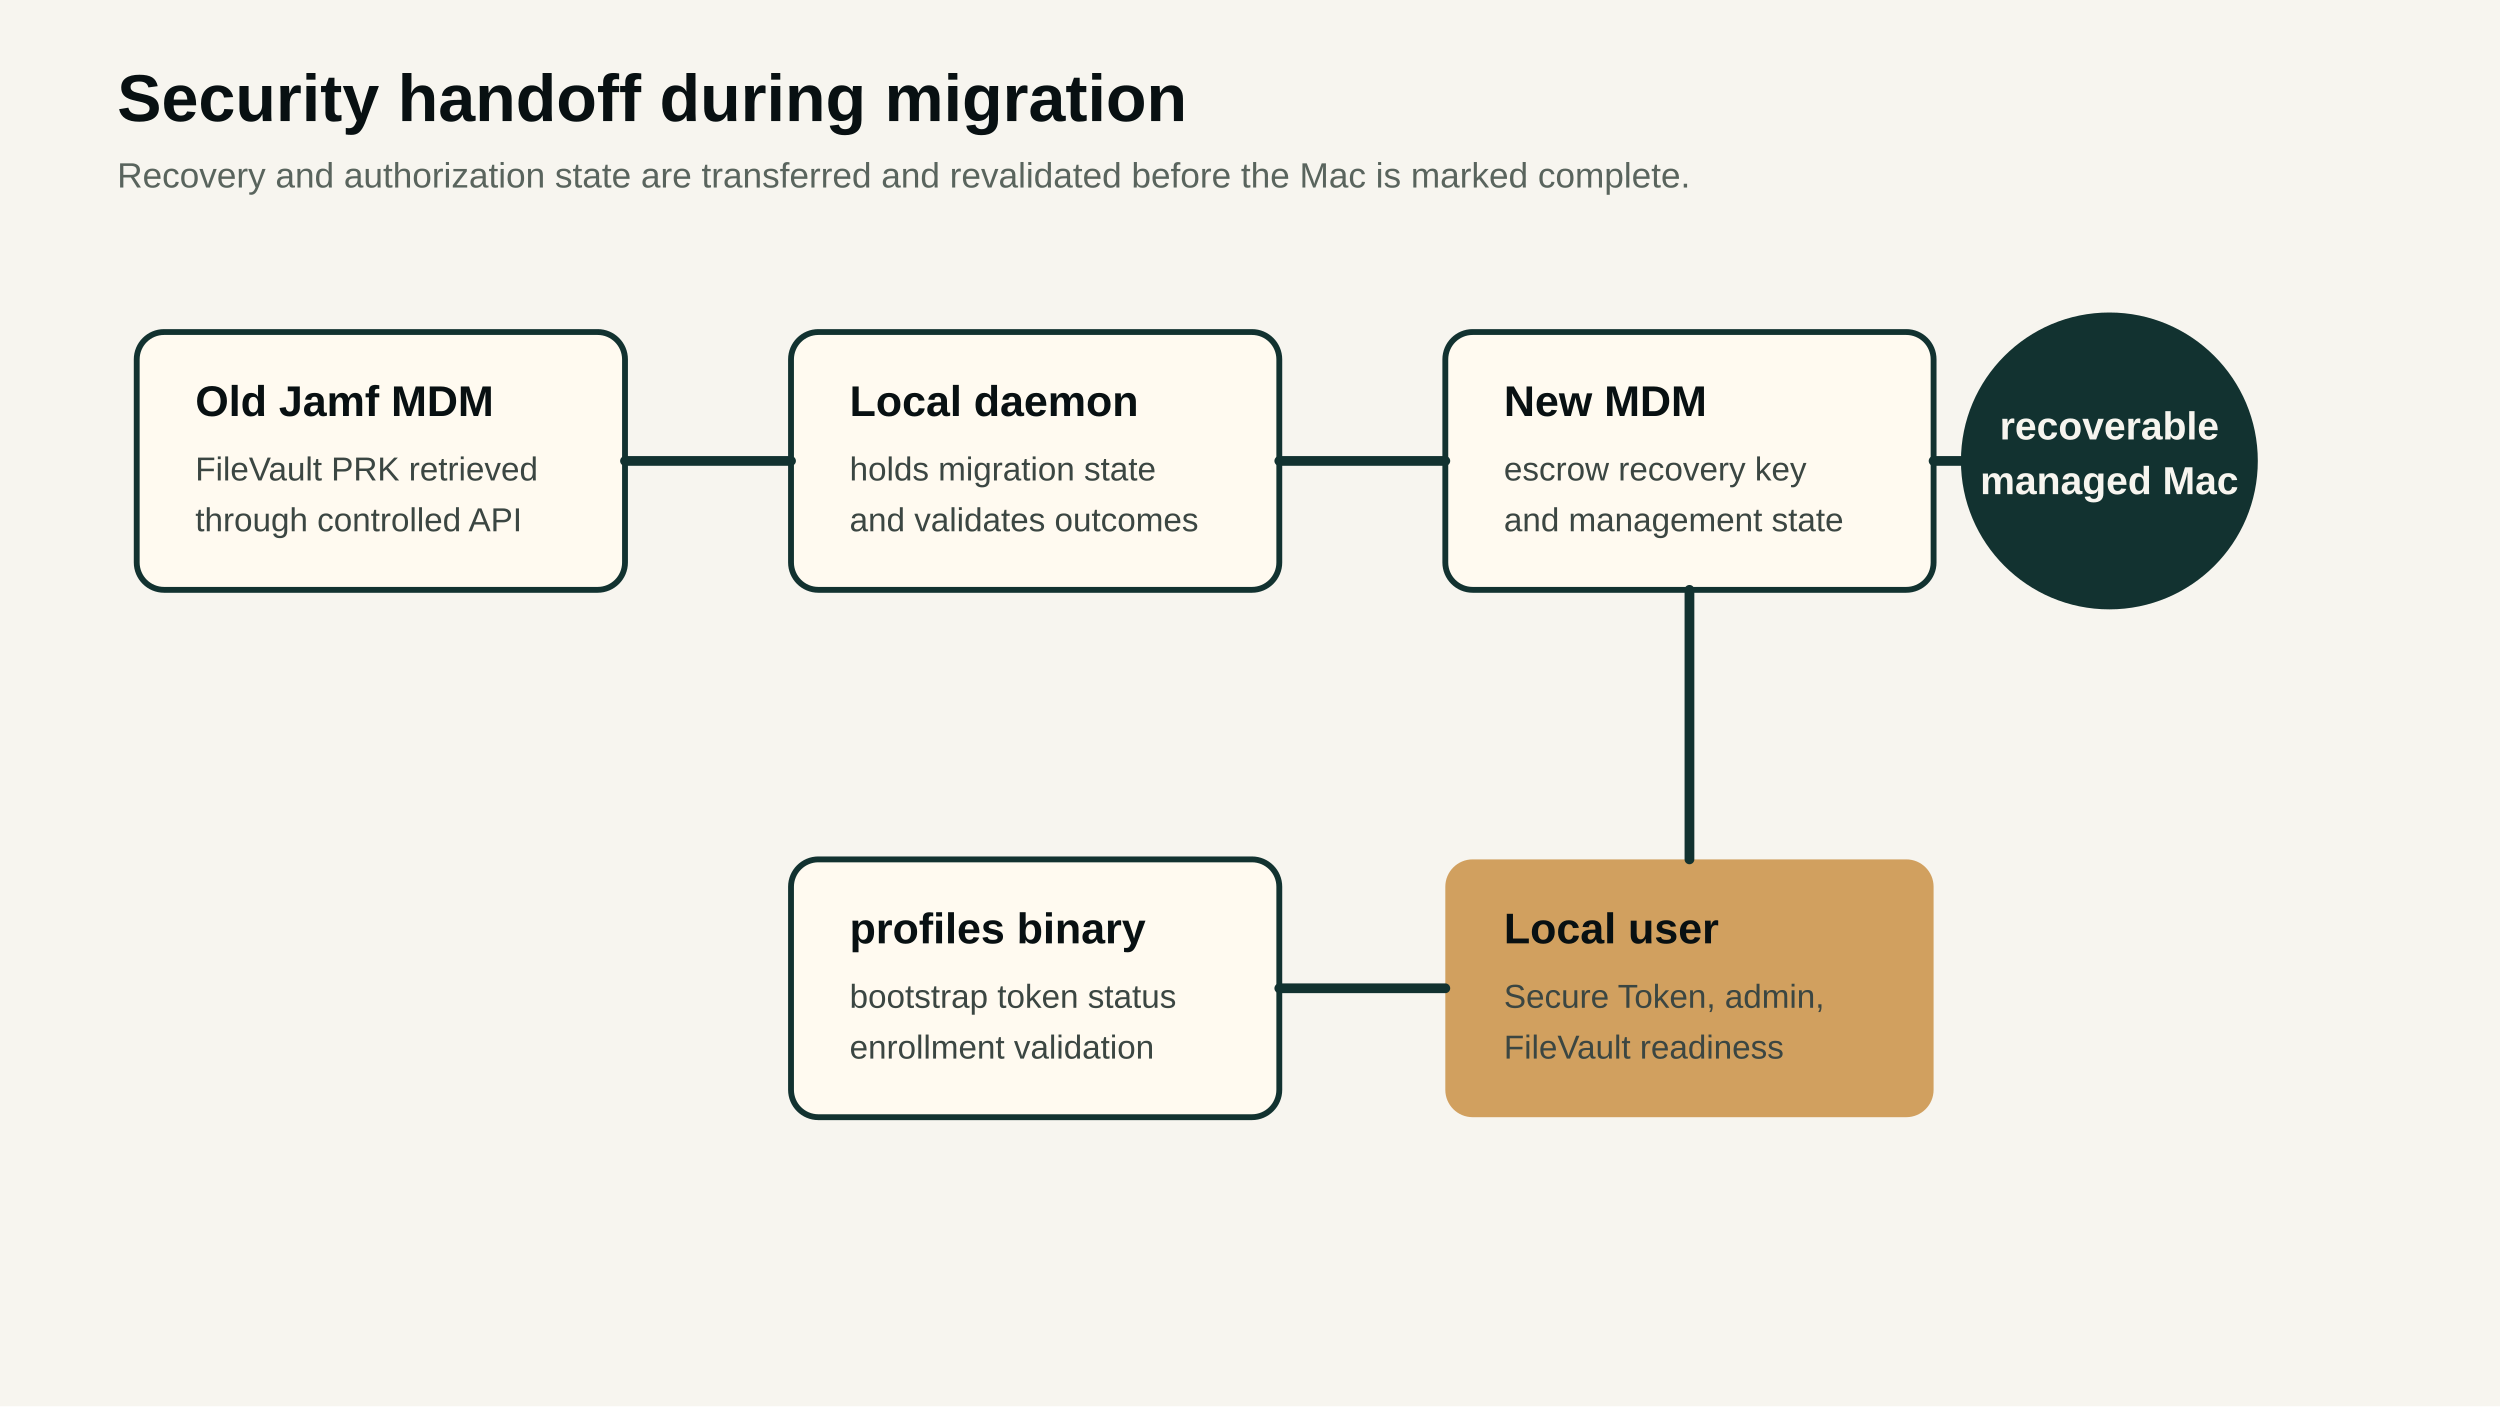
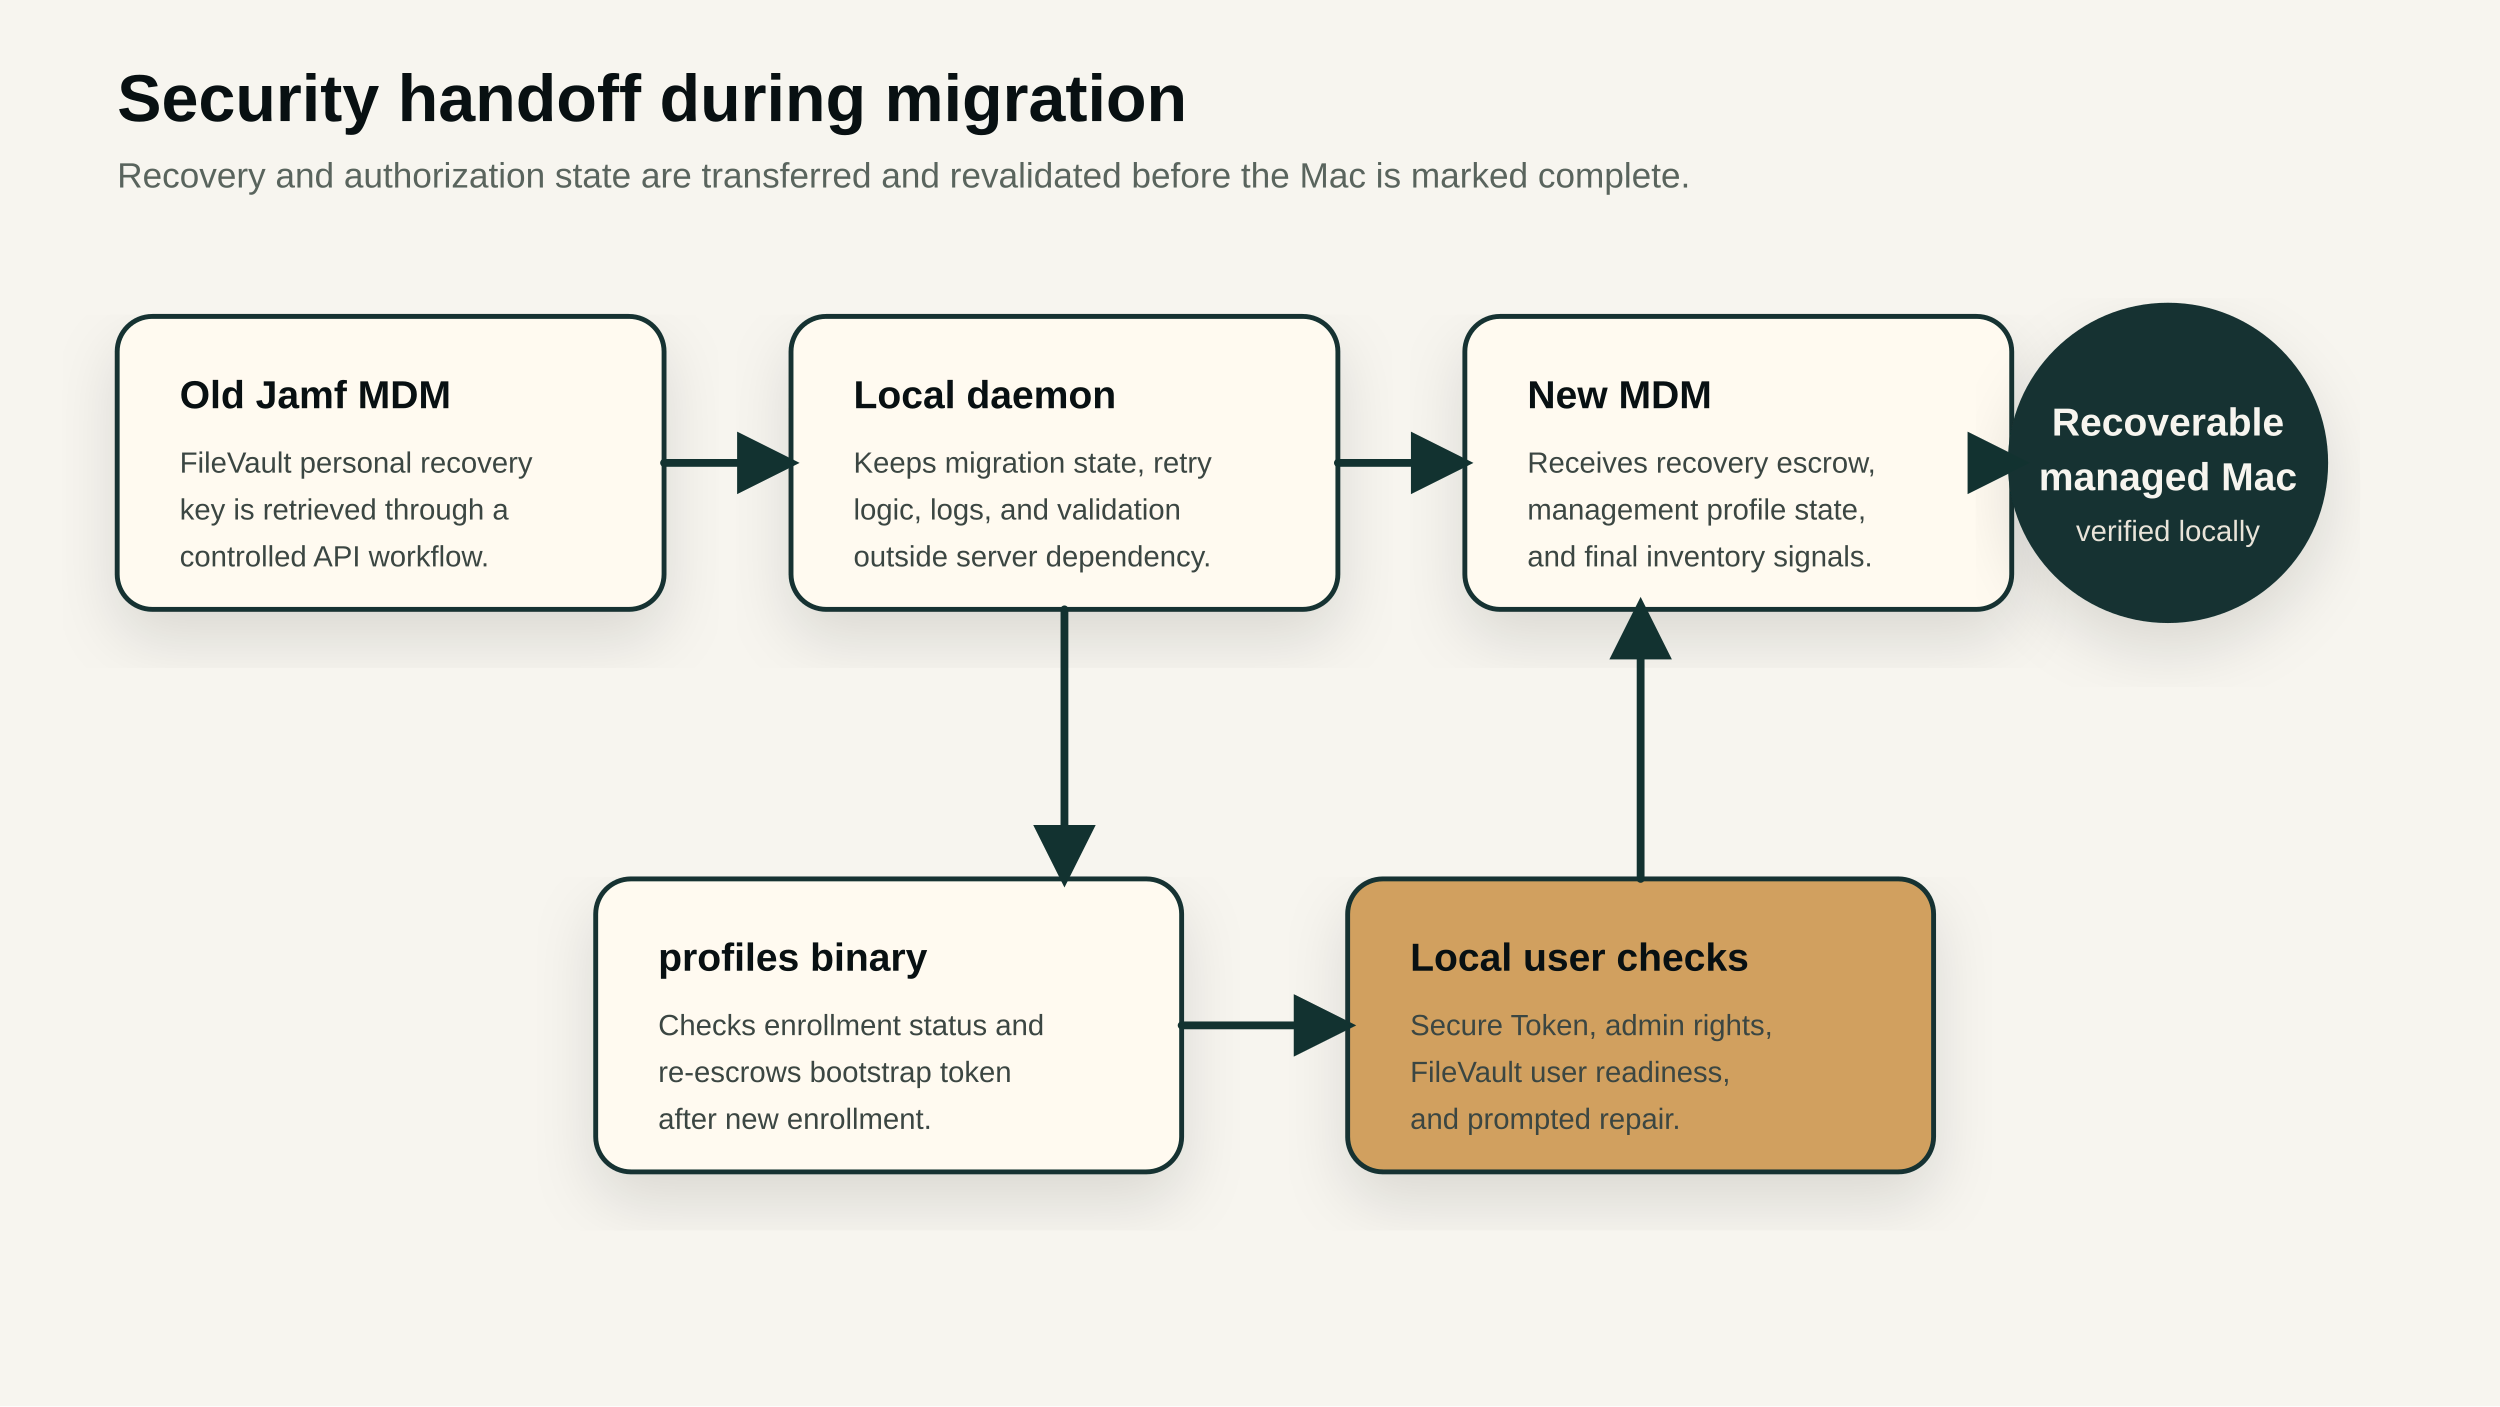
<svg xmlns="http://www.w3.org/2000/svg" width="1280" height="720" viewBox="0 0 1280 720" role="img" aria-labelledby="title desc">
  <rect width="1280" height="720" fill="#f7f5ef" />
+   <defs>
+     <filter id="shadow" x="-10%" y="-10%" width="120%" height="130%">
+       <feDropShadow dx="0" dy="14" stdDeviation="16" flood-color="#081012" flood-opacity=".12" />
+     </filter>
+     <marker id="arrow" viewBox="0 0 10 10" refX="8" refY="5" markerWidth="8" markerHeight="8" orient="auto-start-reverse">
+       <path d="M0 0 10 5 0 10z" fill="#123230" />
+     </marker>
+   </defs>
  <style>
    .title{font:700 34px Arial,Helvetica,sans-serif;fill:#081012}
    .sub{font:400 18px Arial,Helvetica,sans-serif;fill:#59645d}
-     .box{fill:#fffaf0;stroke:#123230;stroke-width:3}
-     .green{fill:#123230}
-     .gold{fill:#d1a05f}
-     .txt{font:700 22px Arial,Helvetica,sans-serif;fill:#081012}
-     .small{font:400 17px Arial,Helvetica,sans-serif;fill:#3b4642}
-     .white{fill:#f7f5ef}
-     .line{fill:none;stroke:#123230;stroke-width:5;stroke-linecap:round;stroke-linejoin:round}
+     .box{fill:#fffaf0;stroke:#123230;stroke-width:2.5;filter:url(#shadow)}
+     .gold{fill:#d1a05f;stroke:#123230;stroke-width:2.5;filter:url(#shadow)}
+     .green{fill:#123230;filter:url(#shadow)}
+     .h{font:700 20px Arial,Helvetica,sans-serif;fill:#081012}
+     .p{font:400 15px Arial,Helvetica,sans-serif;fill:#3b4642}
+     .whiteH{font:700 20px Arial,Helvetica,sans-serif;fill:#f7f5ef}
+     .whiteP{font:400 15px Arial,Helvetica,sans-serif;fill:#e9e4d9}
+     .line{fill:none;stroke:#123230;stroke-width:4;stroke-linecap:round;stroke-linejoin:round;marker-end:url(#arrow)}
  </style>
  <text x="60" y="62" class="title">Security handoff during migration</text>
  <text x="60" y="96" class="sub">Recovery and authorization state are transferred and revalidated before the Mac is marked complete.</text>
-   <rect x="70" y="170" width="250" height="132" rx="14" class="box" />
-   <text x="100" y="213" class="txt">Old Jamf MDM</text>
-   <text x="100" y="246" class="small">FileVault PRK retrieved</text>
-   <text x="100" y="272" class="small">through controlled API</text>
-   <rect x="405" y="170" width="250" height="132" rx="14" class="box" />
-   <text x="435" y="213" class="txt">Local daemon</text>
-   <text x="435" y="246" class="small">holds migration state</text>
-   <text x="435" y="272" class="small">and validates outcomes</text>
-   <rect x="740" y="170" width="250" height="132" rx="14" class="box" />
-   <text x="770" y="213" class="txt">New MDM</text>
-   <text x="770" y="246" class="small">escrow recovery key</text>
-   <text x="770" y="272" class="small">and management state</text>
-   <rect x="405" y="440" width="250" height="132" rx="14" class="box" />
-   <text x="435" y="483" class="txt">profiles binary</text>
-   <text x="435" y="516" class="small">bootstrap token status</text>
-   <text x="435" y="542" class="small">enrollment validation</text>
-   <rect x="740" y="440" width="250" height="132" rx="14" class="gold" />
-   <text x="770" y="483" class="txt">Local user</text>
-   <text x="770" y="516" class="small">Secure Token, admin,</text>
-   <text x="770" y="542" class="small">FileVault readiness</text>
-   <path d="M320 236h85M655 236h85M865 302v138M655 506h85" class="line" />
-   <circle cx="1080" cy="236" r="76" class="green" />
-   <text x="1080" y="225" text-anchor="middle" class="white" style="font:700 20px Arial">recoverable</text>
-   <text x="1080" y="253" text-anchor="middle" class="white" style="font:700 20px Arial">managed Mac</text>
-   <path d="M990 236h14" class="line" />
+   <rect x="60" y="162" width="280" height="150" rx="18" class="box" />
+   <text x="92" y="209" class="h">Old Jamf MDM</text>
+   <text x="92" y="242" class="p">FileVault personal recovery</text>
+   <text x="92" y="266" class="p">key is retrieved through a</text>
+   <text x="92" y="290" class="p">controlled API workflow.</text>
+   <rect x="405" y="162" width="280" height="150" rx="18" class="box" />
+   <text x="437" y="209" class="h">Local daemon</text>
+   <text x="437" y="242" class="p">Keeps migration state, retry</text>
+   <text x="437" y="266" class="p">logic, logs, and validation</text>
+   <text x="437" y="290" class="p">outside server dependency.</text>
+   <rect x="750" y="162" width="280" height="150" rx="18" class="box" />
+   <text x="782" y="209" class="h">New MDM</text>
+   <text x="782" y="242" class="p">Receives recovery escrow,</text>
+   <text x="782" y="266" class="p">management profile state,</text>
+   <text x="782" y="290" class="p">and final inventory signals.</text>
+   <rect x="305" y="450" width="300" height="150" rx="18" class="box" />
+   <text x="337" y="497" class="h">profiles binary</text>
+   <text x="337" y="530" class="p">Checks enrollment status and</text>
+   <text x="337" y="554" class="p">re-escrows bootstrap token</text>
+   <text x="337" y="578" class="p">after new enrollment.</text>
+   <rect x="690" y="450" width="300" height="150" rx="18" class="gold" />
+   <text x="722" y="497" class="h">Local user checks</text>
+   <text x="722" y="530" class="p">Secure Token, admin rights,</text>
+   <text x="722" y="554" class="p">FileVault user readiness,</text>
+   <text x="722" y="578" class="p">and prompted repair.</text>
+   <circle cx="1110" cy="237" r="82" class="green" />
+   <text x="1110" y="223" text-anchor="middle" class="whiteH">Recoverable</text>
+   <text x="1110" y="251" text-anchor="middle" class="whiteH">managed Mac</text>
+   <text x="1110" y="277" text-anchor="middle" class="whiteP">verified locally</text>
+   <path d="M340 237h63" class="line" />
+   <path d="M685 237h63" class="line" />
+   <path d="M1030 237h3" class="line" />
+   <path d="M545 312v136" class="line" />
+   <path d="M605 525h83" class="line" />
+   <path d="M840 450V312" class="line" />
</svg>
